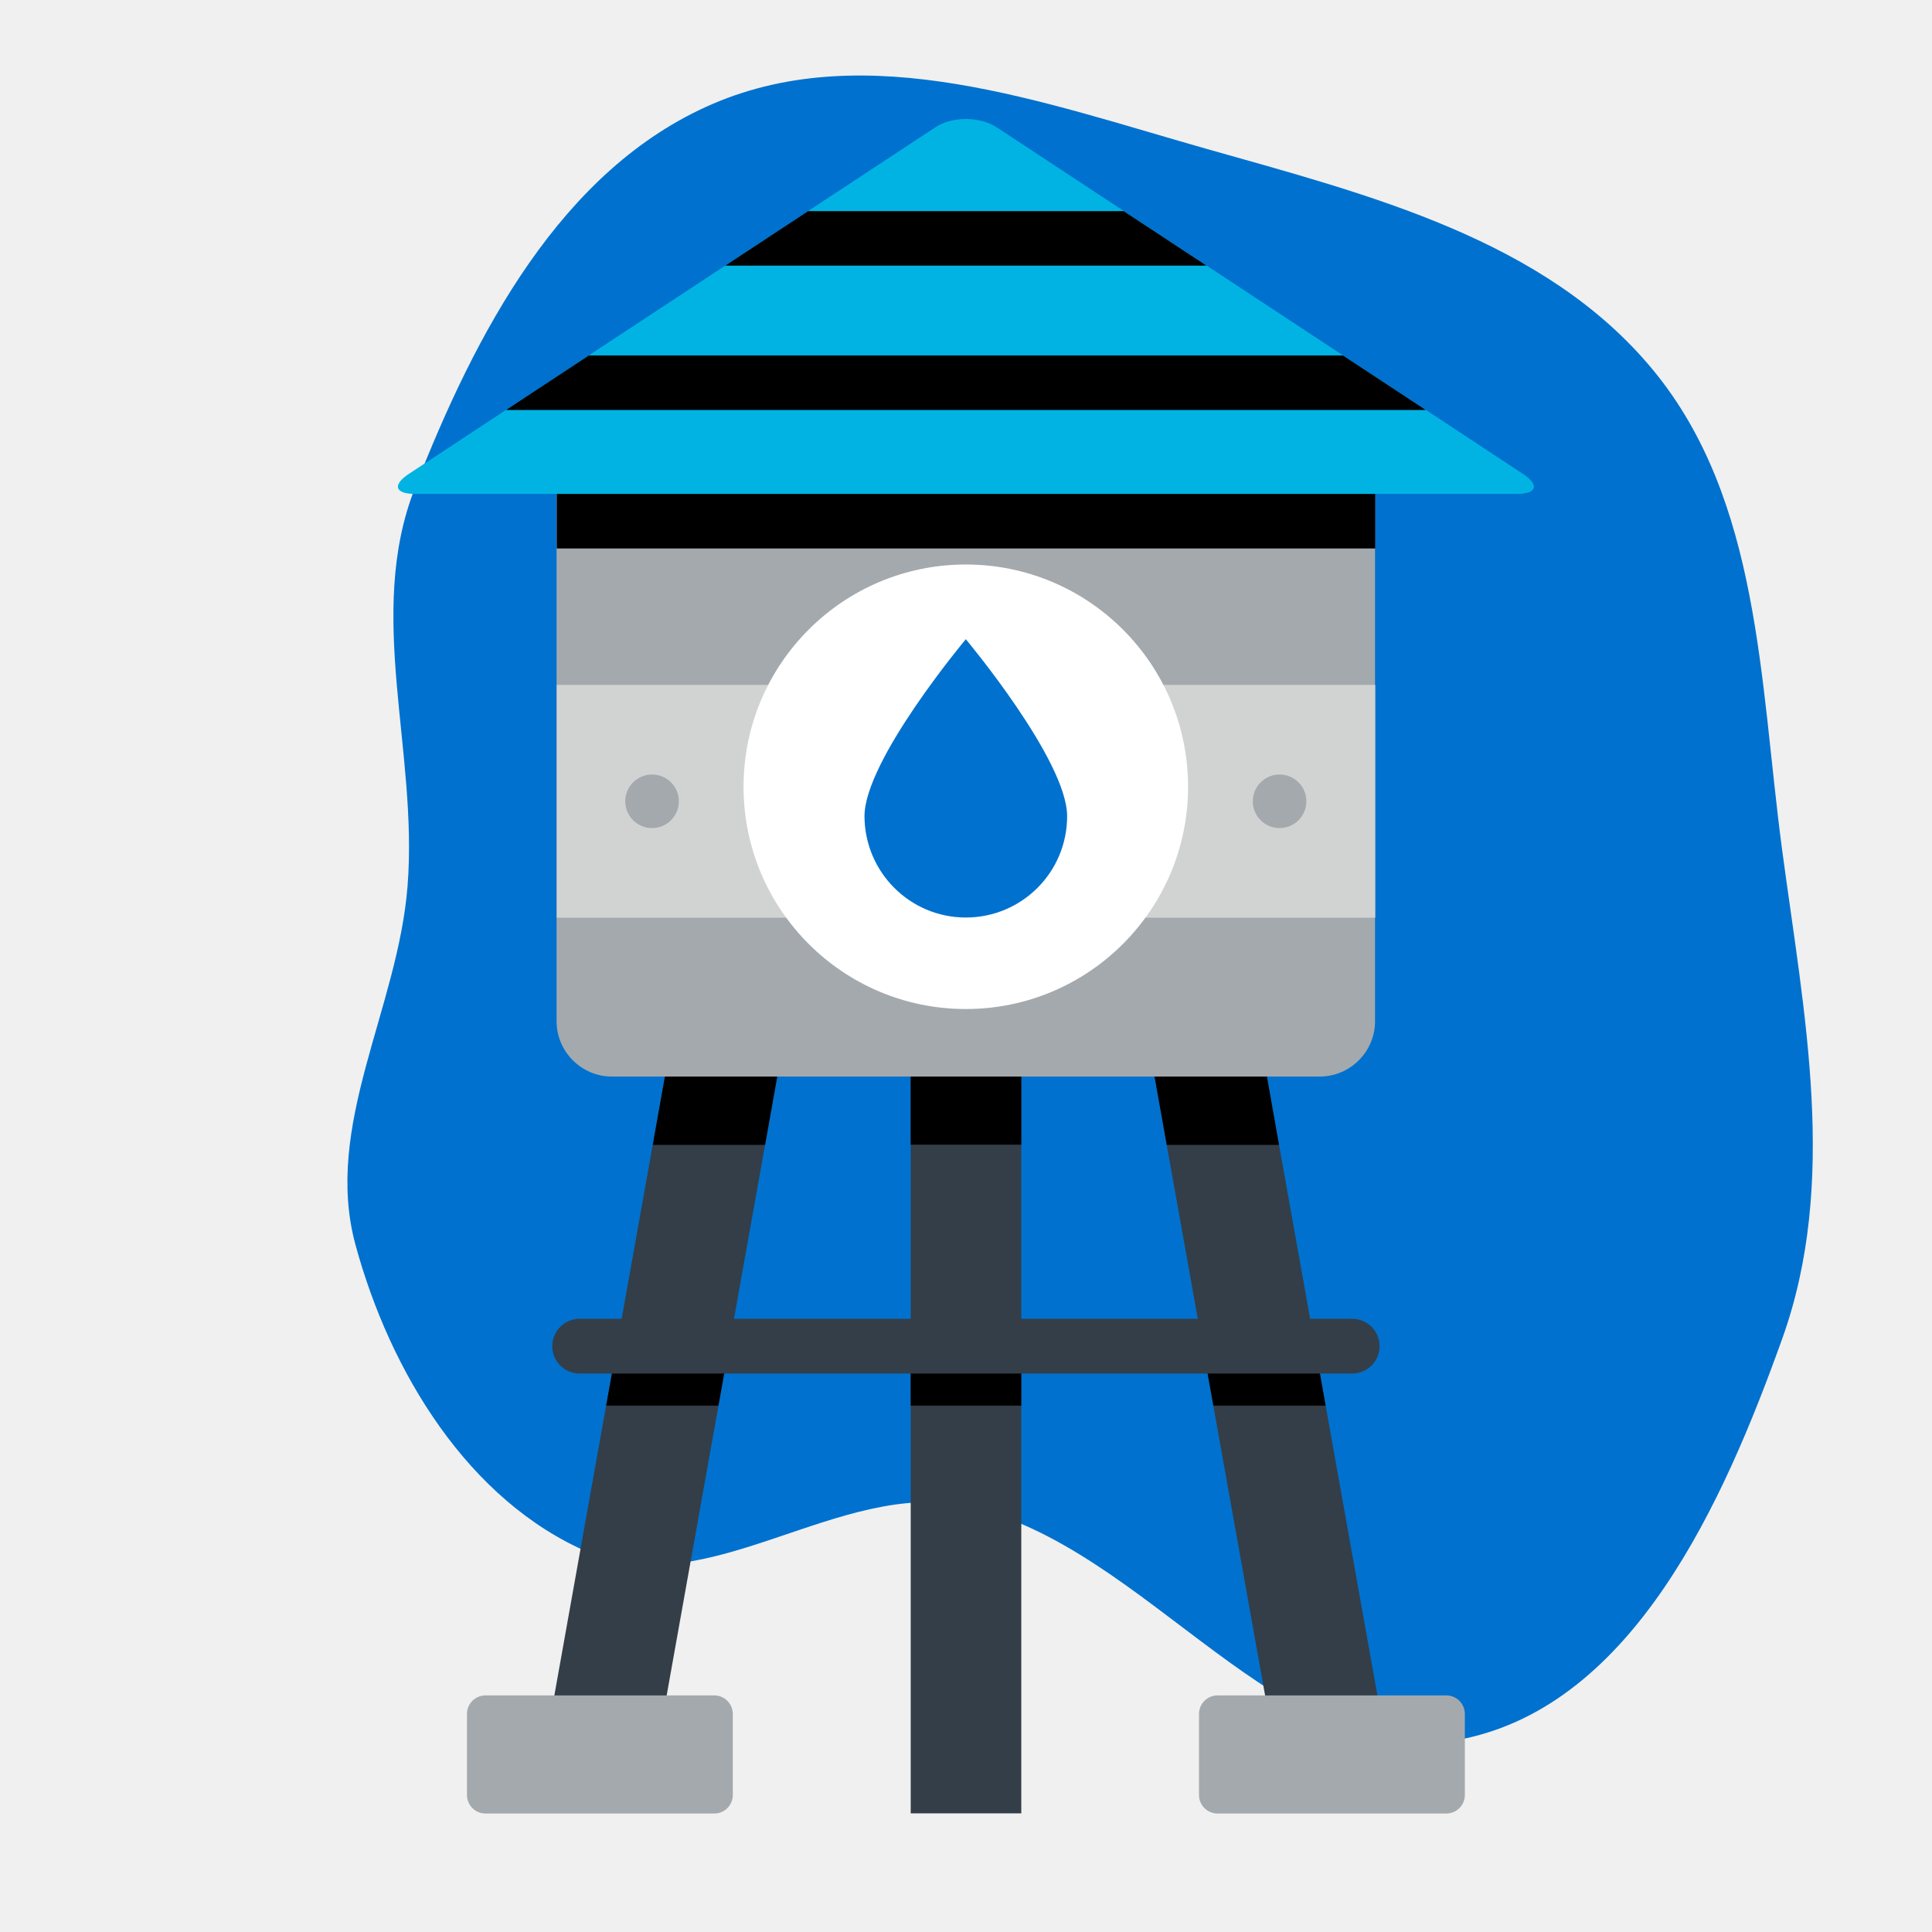
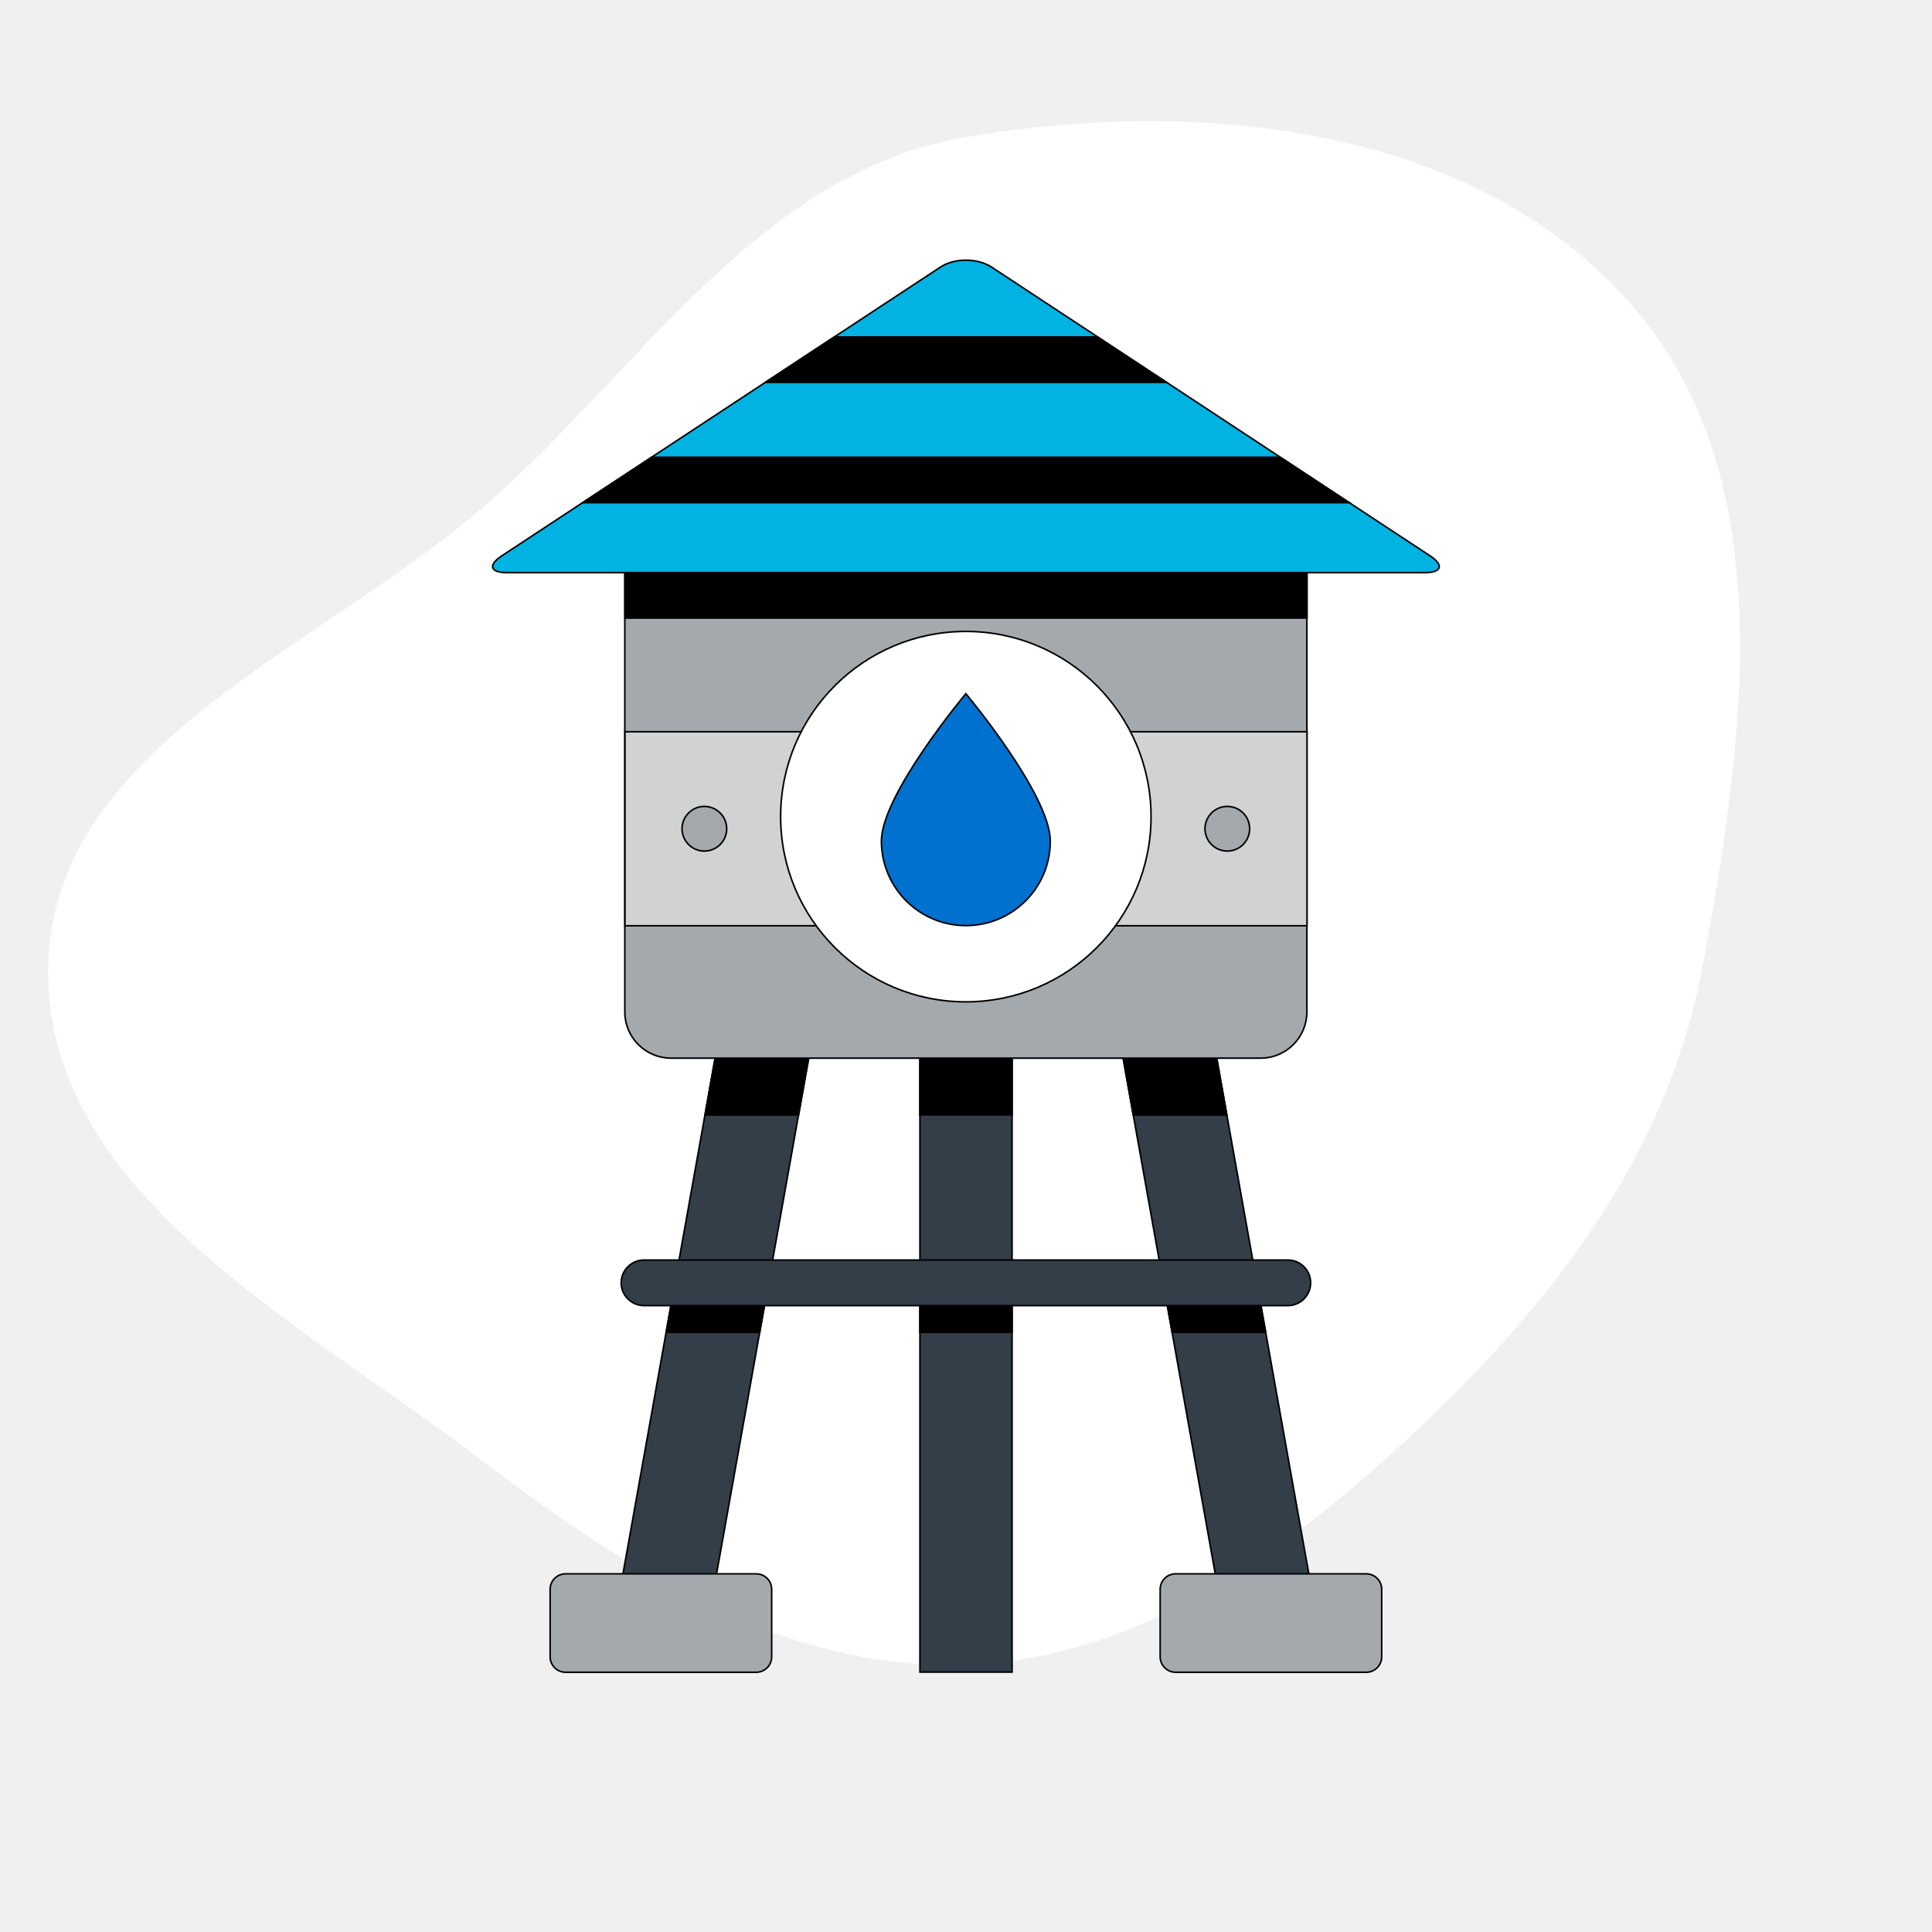
- <svg xmlns="http://www.w3.org/2000/svg" viewBox="0 0 1024.00 1024.00" class="icon" version="1.1" fill="#000000" stroke="#000000" stroke-width="0.01">
-   <g id="SVGRepo_bgCarrier" stroke-width="0" transform="translate(0,0), scale(1)">
-     <path transform="translate(0, 0), scale(32)" d="M16,24.944C19.024,25.59,21.199,29.424,24.228,28.803C27.055,28.224,28.546,24.891,29.519,22.174C30.452,19.574,29.88,16.794,29.515,14.057C29.147,11.29,29.158,8.29,27.385,6.135C25.597,3.962,22.682,3.23,19.975,2.463C17.29,1.702,14.371,0.619,11.807,1.72C9.288,2.801,7.867,5.535,6.87,8.089C6.055,10.175,6.926,12.437,6.751,14.67C6.592,16.709,5.351,18.645,5.888,20.618C6.459,22.719,7.754,24.86,9.756,25.716C11.724,26.558,13.907,24.498,16,24.944" fill="#0071CE" strokewidth="0" />
+ <svg xmlns="http://www.w3.org/2000/svg" viewBox="-102.4 -102.4 1228.80 1228.80" class="icon" version="1.1" fill="#000000" stroke="#000000">
+   <g id="SVGRepo_bgCarrier" stroke-width="0">
+     <path transform="translate(-102.4, -102.4), scale(38.4)" d="M16,27.571C18.967,27.469,21.427,25.624,23.581,23.581C25.813,21.464,27.645,19.026,28.201,16C28.892,12.232,29.535,7.874,26.99,5.01C24.383,2.076,19.869,1.61,16,2.271C12.654,2.842,10.733,5.94,8.215,8.215C5.45,10.712,0.878,12.275,0.8,16C0.722,19.732,4.913,21.856,7.883,24.117C10.315,25.968,12.945,27.675,16,27.571" fill="#ffffff" strokewidth="0" />
  </g>
-   <g id="SVGRepo_tracerCarrier" stroke-linecap="round" stroke-linejoin="round" stroke="#00B3E3" stroke-width="2.048">
-     </g>
+   <g id="SVGRepo_tracerCarrier" stroke-linecap="round" stroke-linejoin="round" />
  <g id="SVGRepo_iconCarrier">
    <path d="M482.7 528.9h58.6v432.2h-58.6z" fill="#333E48" />
    <path d="M482.7 713.5h58.6V745h-58.6z" fill="" />
    <path d="M363.359 509.434l57.686 10.307-74.213 415.319-57.685-10.308z" fill="#333E48" />
    <path d="M326.9 713.5l-5.6 31.5h59.5l5.6-31.5z" fill="" />
    <path d="M388.4 908.4c0-5.4-4.4-9.8-9.8-9.8H257.3c-5.4 0-9.8 4.4-9.8 9.8v43c0 5.4 4.4 9.8 9.8 9.8h121.3c5.4 0 9.8-4.4 9.8-9.8v-43z" fill="#A4A9AD" />
    <path d="M660.522 509.462l74.212 415.319-57.686 10.308-74.212-415.319z" fill="#333E48" />
    <path d="M697 713.5h-59.5l5.6 31.5h59.5zM363.3 509.4L346 606.8h59.5l15.5-87.1zM660.6 509.4l-57.7 10.3 15.5 87.1h59.5zM482.7 528.9h58.6v77.8h-58.6z" fill="" />
    <path d="M635.5 908.4c0-5.4 4.4-9.8 9.8-9.8h121.3c5.4 0 9.8 4.4 9.8 9.8v43c0 5.4-4.4 9.8-9.8 9.8H645.3c-5.4 0-9.8-4.4-9.8-9.8v-43zM728.8 260.1c0-16.1-13.2-29.3-29.3-29.3H324.3c-16.1 0-29.3 13.2-29.3 29.3v281.2c0 16.1 13.2 29.3 29.3 29.3h375.2c16.1 0 29.3-13.2 29.3-29.3V260.1z" fill="#A4A9AD" />
    <path d="M295.1 363h433.8v123.4H295.1z" fill="#D1D3D3" />
    <path d="M511.9 417m-117.8 0a117.8 117.8 0 1 0 235.6 0 117.8 117.8 0 1 0-235.6 0Z" fill="#FFFFFF" />
    <path d="M511.9 486.3c29.7 0 53.7-24 53.7-53.7 0-29.7-53.7-93.8-53.7-93.8s-53.7 64.1-53.7 93.8c0.1 29.7 24.1 53.7 53.7 53.7z" fill="#0071CE" />
    <path d="M678.2 424.7m-14.2 0a14.2 14.2 0 1 0 28.4 0 14.2 14.2 0 1 0-28.4 0Z" fill="#A4A9AD" />
    <path d="M345.6 424.7m-14.2 0a14.2 14.2 0 1 0 28.4 0 14.2 14.2 0 1 0-28.4 0Z" fill="#A4A9AD" />
    <path d="M295.1 230.8h433.8v59.9H295.1z" fill="" />
    <path d="M716.7 728H307.2c-8 0-14.5-6.5-14.5-14.5s6.5-14.5 14.5-14.5h409.5c8 0 14.5 6.5 14.5 14.5s-6.5 14.5-14.5 14.5z" fill="#333E48" />
    <path d="M803.9 261.8c10.7 0 12.2-4.8 3.2-10.7L528.3 67.5c-9-5.9-23.7-5.9-32.6 0L216.8 251.1c-9 5.9-7.5 10.7 3.2 10.7h583.9z" fill="#00B3E3" />
    <path d="M595.6 111.9H428.3l-43.9 28.9h255.1l-43.9-28.9z m116.2 76.5H312.1l-43.9 28.9h487.5l-43.9-28.9z" fill="" />
  </g>
</svg>
